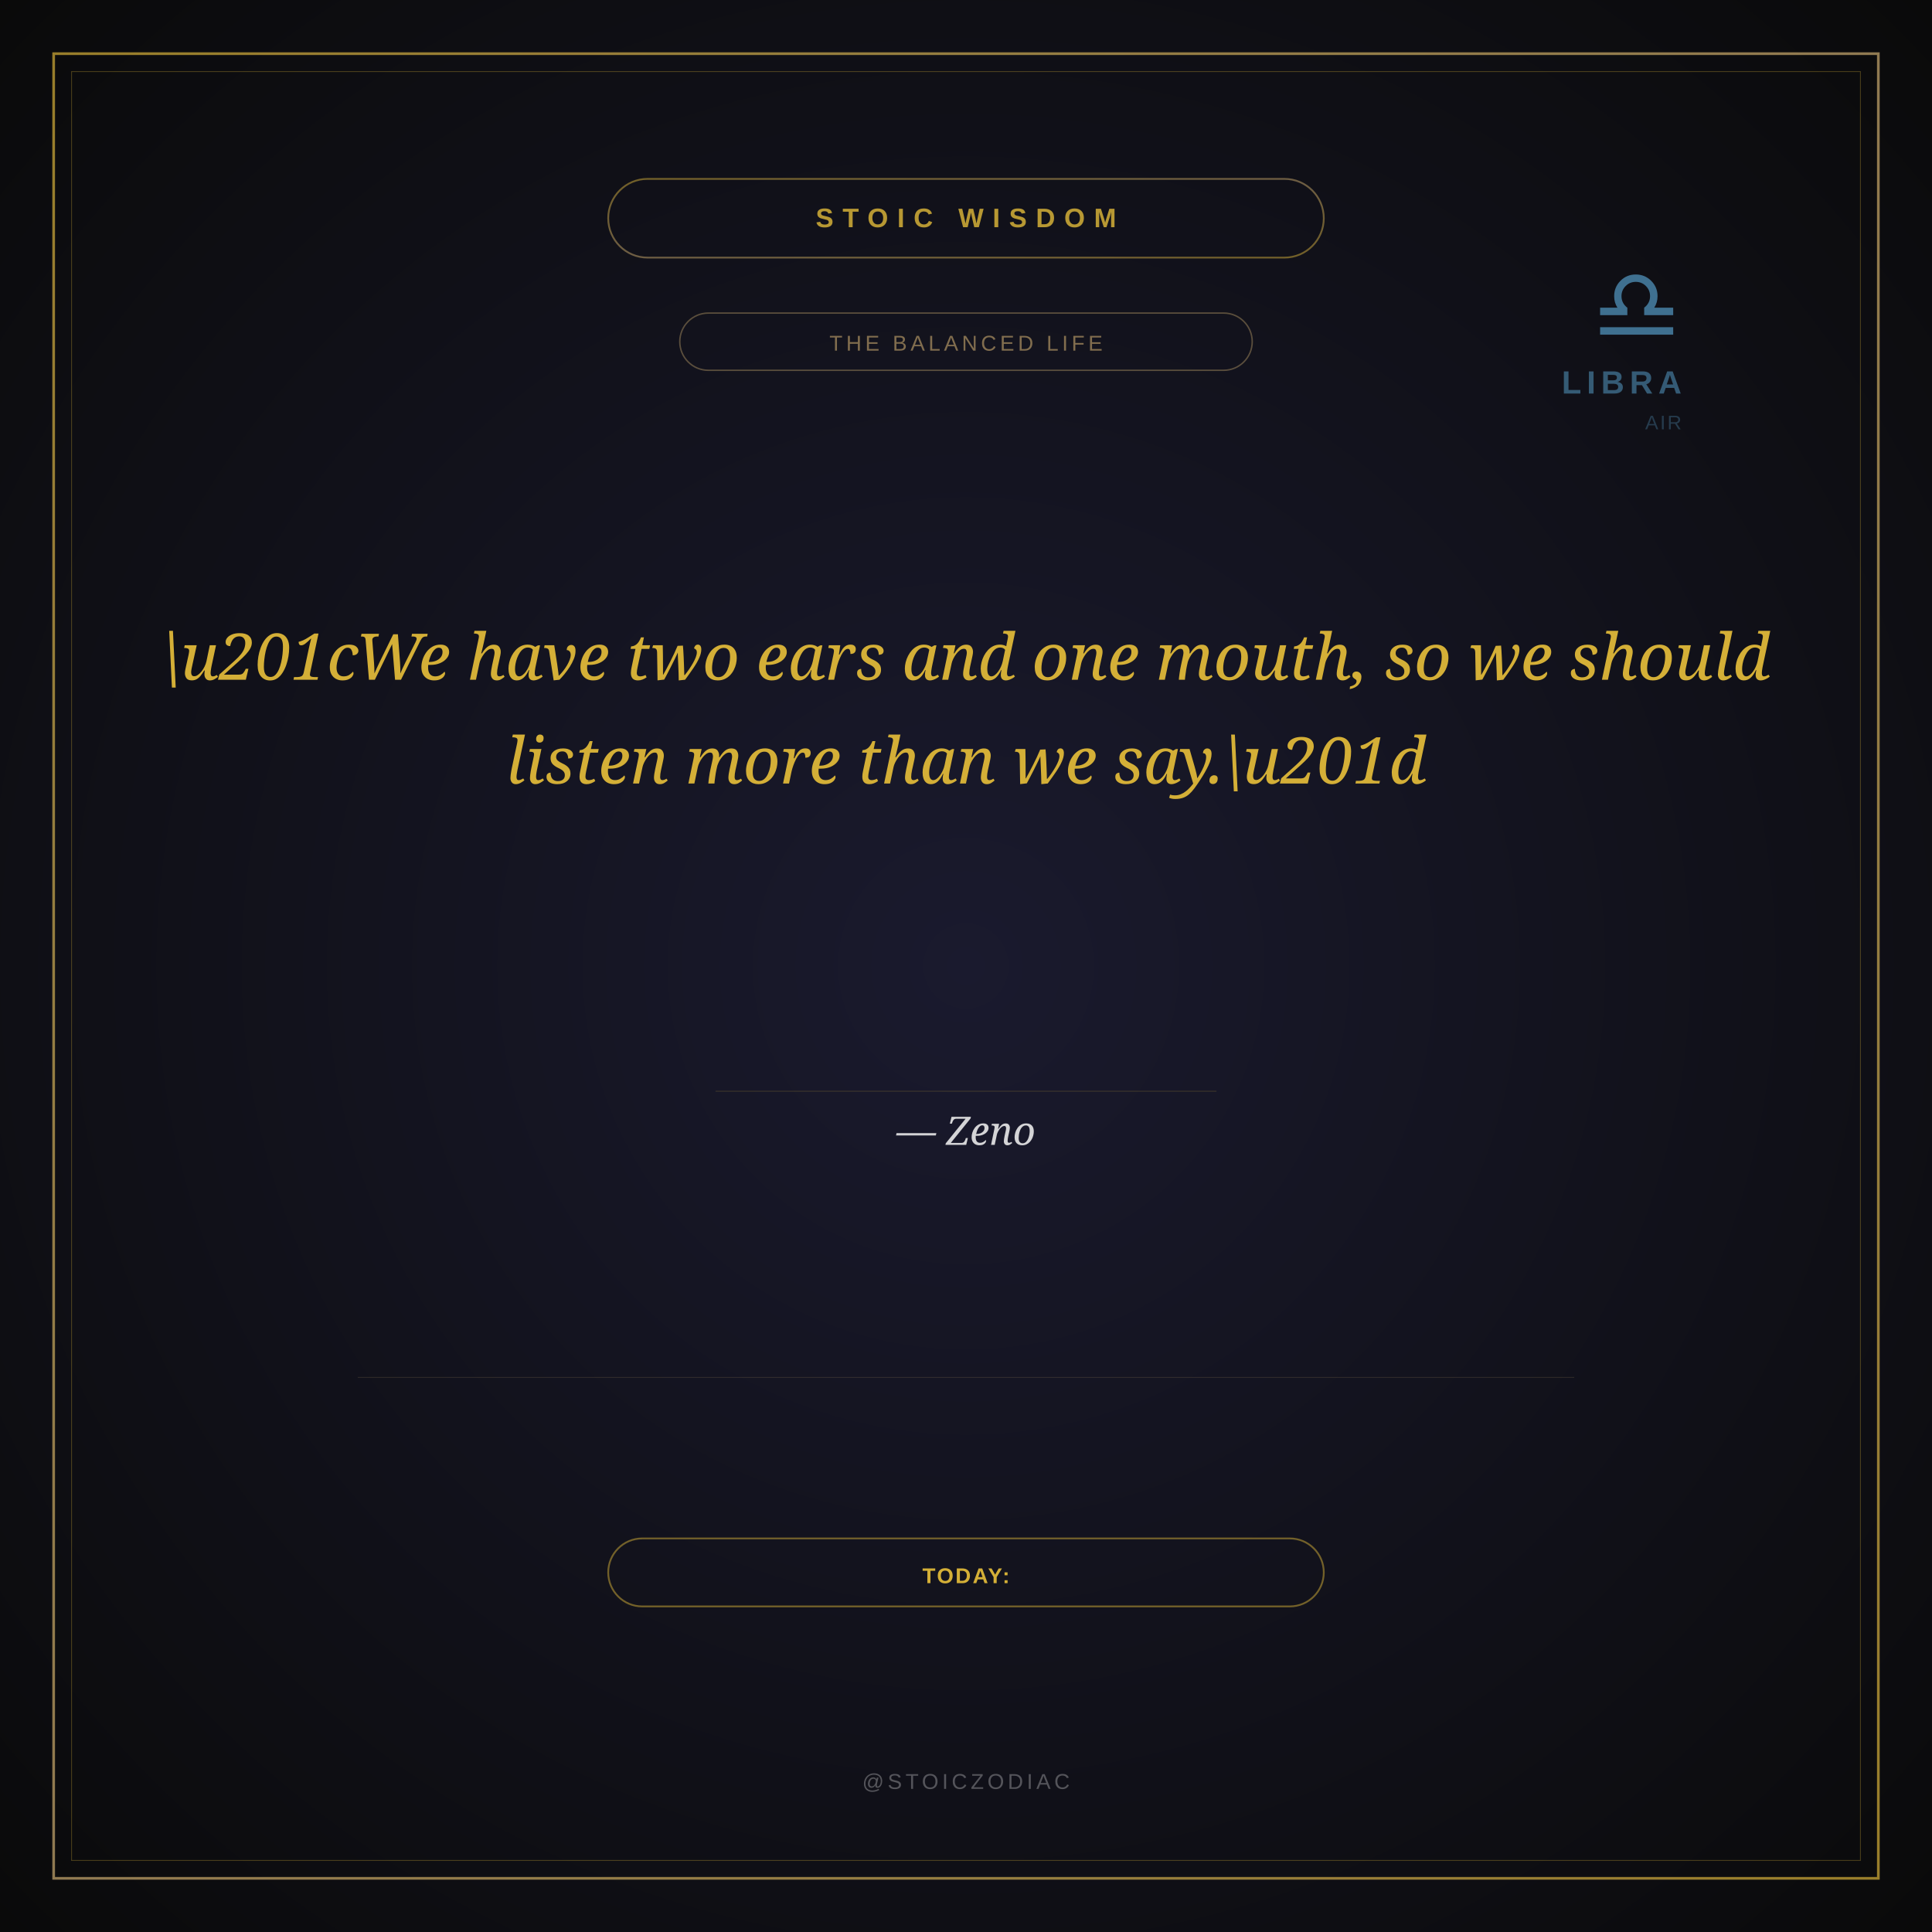
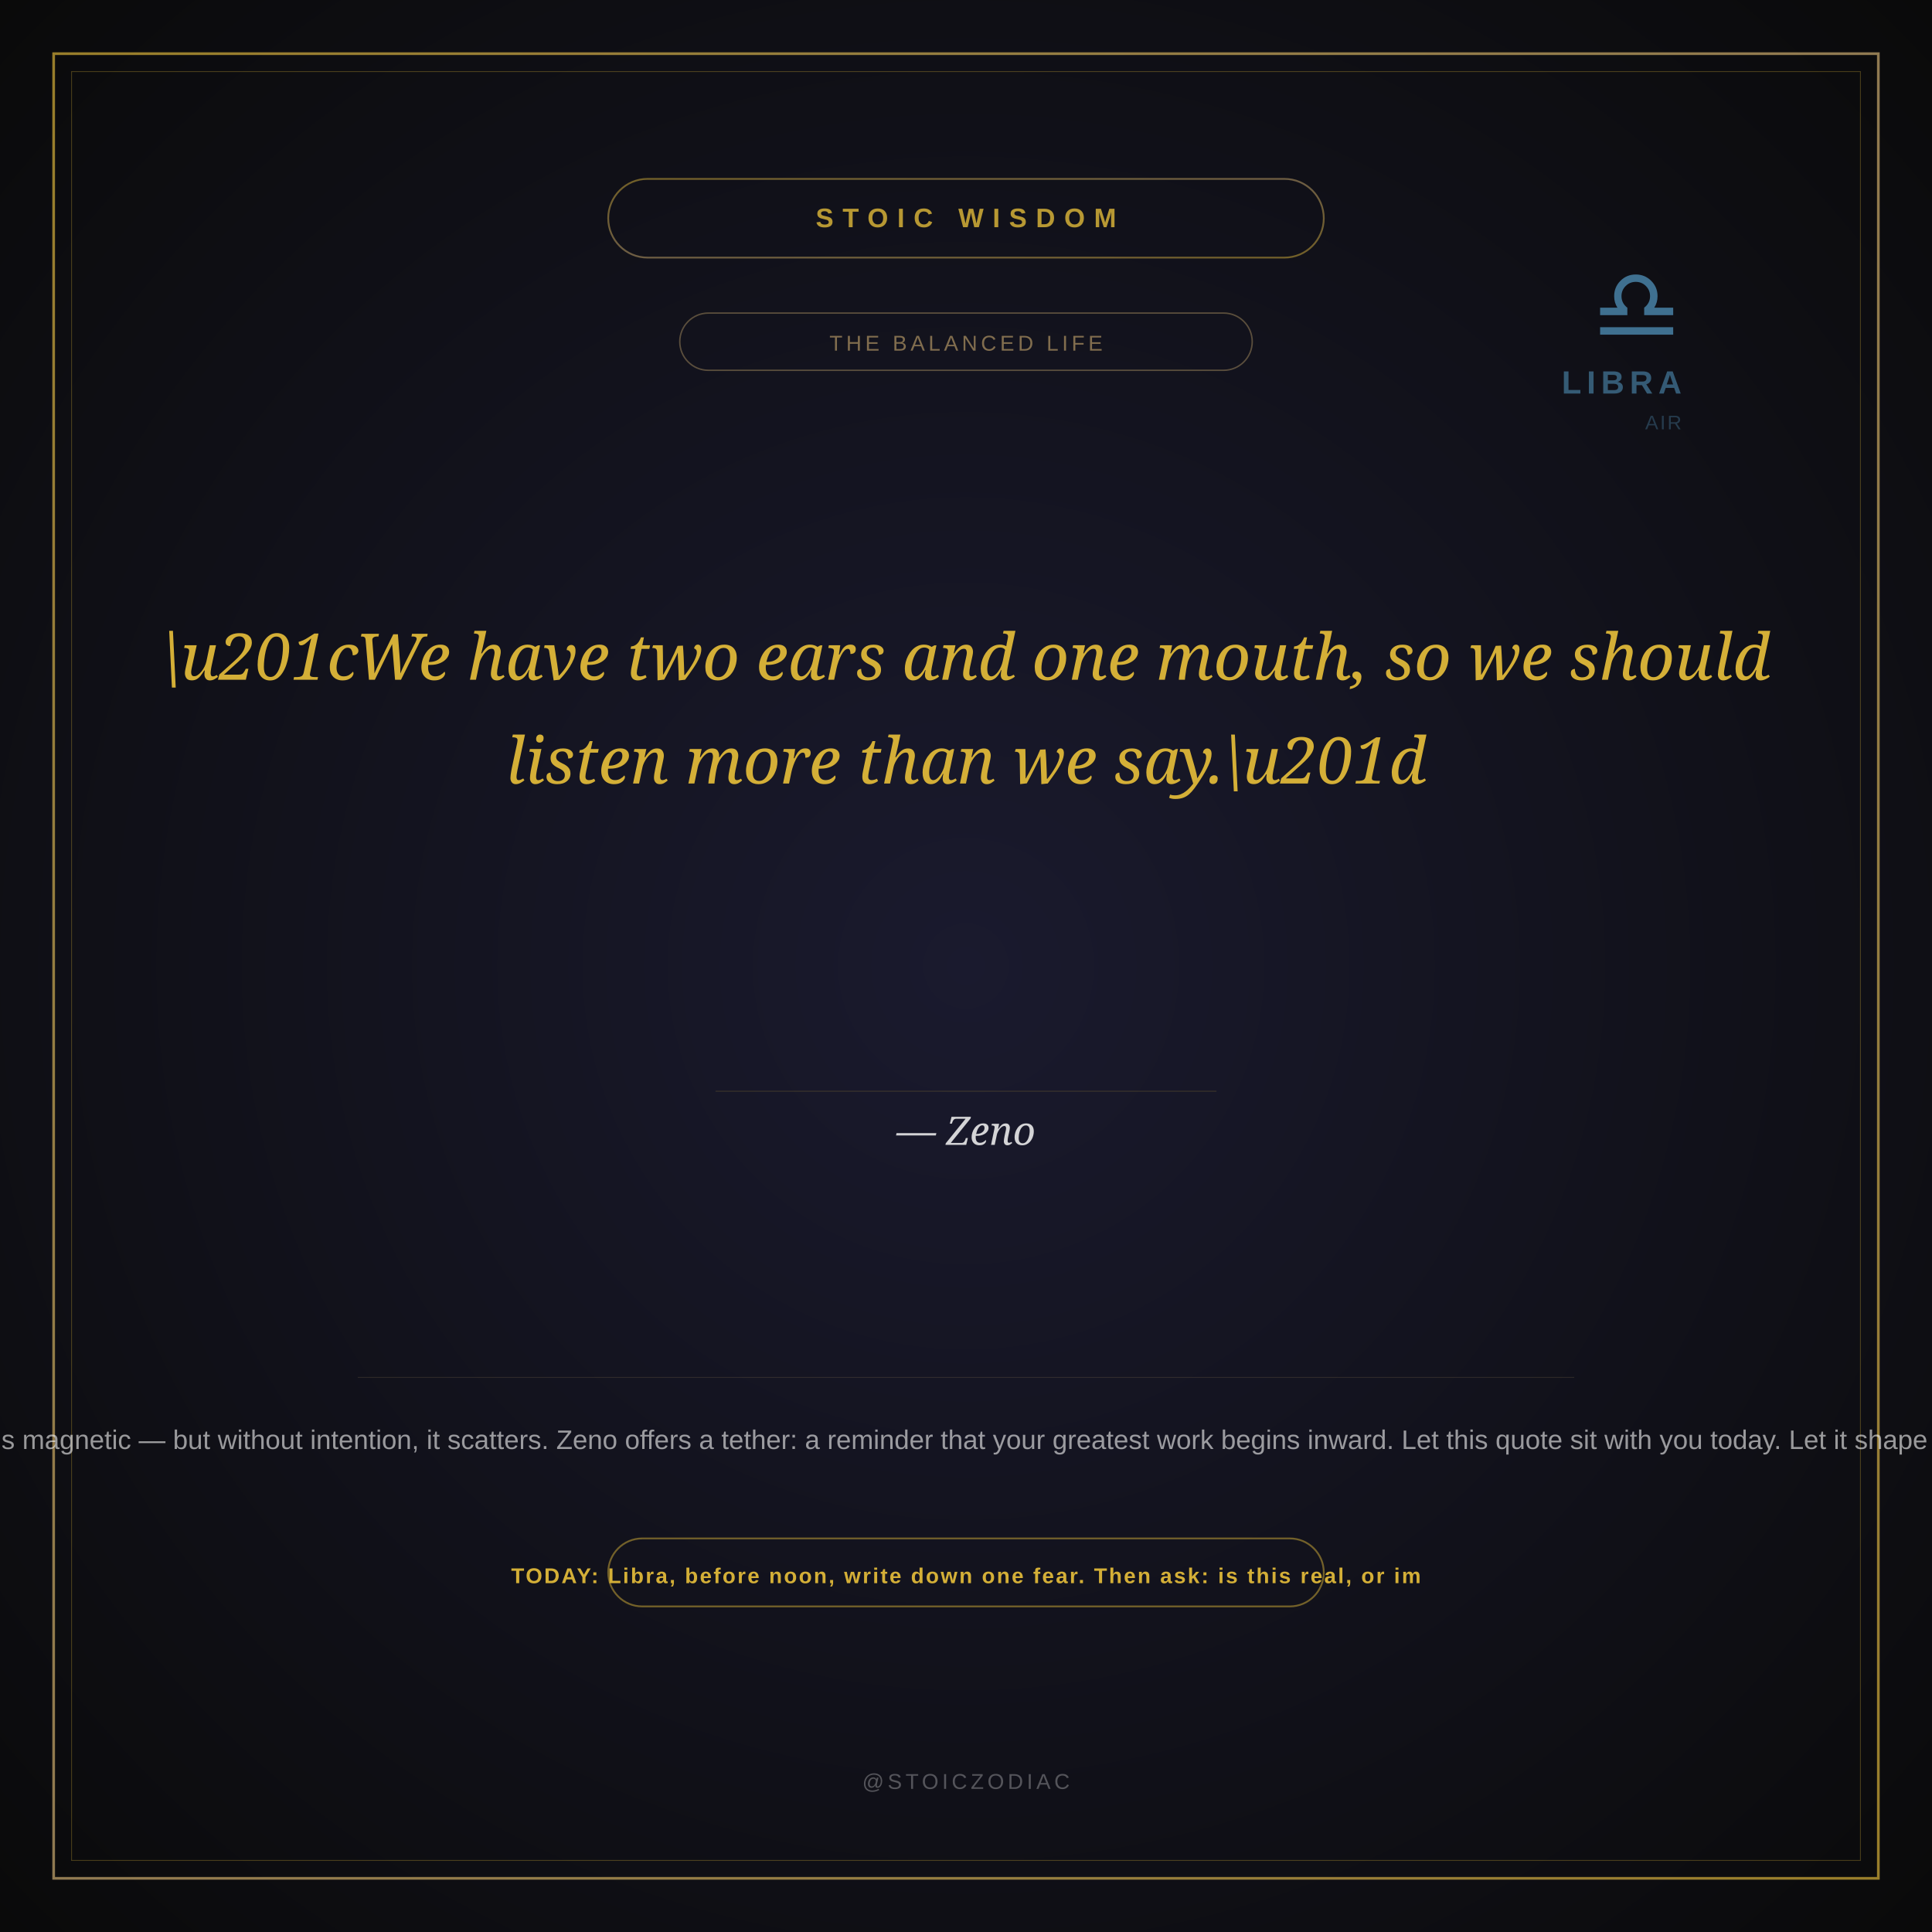
<svg xmlns="http://www.w3.org/2000/svg" viewBox="0 0 1080 1080" width="1080" height="1080">
  <defs>
    <radialGradient id="bgGrad" cx="50%" cy="50%" r="70%">
      <stop offset="0%" stop-color="#1A1A2E" />
      <stop offset="100%" stop-color="#0A0A0A" />
    </radialGradient>
    <linearGradient id="goldGrad" x1="0%" y1="0%" x2="100%" y2="100%">
      <stop offset="0%" stop-color="#D4AF37" />
      <stop offset="50%" stop-color="#C9A96E" />
      <stop offset="100%" stop-color="#D4AF37" />
    </linearGradient>
  </defs>
  <rect width="1080" height="1080" fill="url(#bgGrad)" />
  <rect x="30" y="30" width="1020" height="1020" fill="none" stroke="url(#goldGrad)" stroke-width="1.5" opacity="0.7" />
  <rect x="40" y="40" width="1000" height="1000" fill="none" stroke="#D4AF37" stroke-width="0.5" opacity="0.3" />
  <line x1="240" y1="60" x2="840" y2="60" stroke="url(#goldGrad)" stroke-width="1.5" opacity="0.5" />
  <line x1="240" y1="1018" x2="840" y2="1018" stroke="url(#goldGrad)" stroke-width="1.5" opacity="0.5" />
  <rect x="340" y="100" width="400" height="44" rx="22" fill="none" stroke="url(#goldGrad)" stroke-width="1" opacity="0.5" />
  <text x="540" y="127" font-family="Arial, sans-serif" font-size="15" font-weight="600" letter-spacing="5" fill="#D4AF37" text-anchor="middle" opacity="0.85">STOIC WISDOM</text>
  <text x="940" y="190" font-family="serif" font-size="56" fill="#457B9D" text-anchor="end" opacity="0.9">♎</text>
  <text x="940" y="220" font-family="Arial, sans-serif" font-size="18" font-weight="600" fill="#457B9D" text-anchor="end" letter-spacing="3" opacity="0.7">LIBRA</text>
  <text x="940" y="240" font-family="Arial, sans-serif" font-size="11" fill="#457B9D" text-anchor="end" letter-spacing="1" opacity="0.4">AIR</text>
  <rect x="380" y="175" width="320" height="32" rx="16" fill="none" stroke="#C9A96E" stroke-width="0.8" opacity="0.4" />
  <text x="540" y="196" font-family="Arial, sans-serif" font-size="12" font-weight="500" letter-spacing="2" fill="#C9A96E" text-anchor="middle" opacity="0.6">THE BALANCED LIFE</text>
  <line x1="250" y1="280" x2="830" y2="280" stroke="url(#goldGrad)" stroke-width="0.5" opacity="0.2" />
  <text x="540" y="380" font-family="Georgia, serif" font-size="36" fill="#D4AF37" text-anchor="middle" font-style="italic">\u201cWe have two ears and one mouth, so we should</text>
  <text x="540" y="438" font-family="Georgia, serif" font-size="36" fill="#D4AF37" text-anchor="middle" font-style="italic">listen more than we say.\u201d</text>
  <line x1="400" y1="610" x2="680" y2="610" stroke="#D4AF37" stroke-width="0.5" opacity="0.2" />
  <text x="540" y="640" font-family="Georgia, serif" font-size="22" font-style="italic" fill="#F5F5F5" text-anchor="middle" opacity="0.85">— Zeno</text>
  <line x1="200" y1="770" x2="880" y2="770" stroke="#C9A96E" stroke-width="0.5" opacity="0.15" />
-   <text x="540" y="810" font-family="Arial, sans-serif" font-size="15" fill="#F5F5F5" text-anchor="middle" opacity="0.6" />
+   <text x="540" y="810" font-family="Arial, sans-serif" font-size="15" fill="#F5F5F5" text-anchor="middle" opacity="0.6">Libra energy is magnetic — but without intention, it scatters. Zeno offers a tether: a reminder that your greatest work begins inward. Let this quote sit with you today. Let it shape one decision.</text>
  <rect x="340" y="860" width="400" height="38" rx="19" fill="none" stroke="#D4AF37" stroke-width="1" opacity="0.5" />
-   <text x="540" y="885" font-family="Arial, sans-serif" font-size="12" font-weight="600" fill="#D4AF37" text-anchor="middle" letter-spacing="1">TODAY: </text>
+   <text x="540" y="885" font-family="Arial, sans-serif" font-size="12" font-weight="600" fill="#D4AF37" text-anchor="middle" letter-spacing="1">TODAY: Libra, before noon, write down one fear. Then ask: is this real, or im</text>
  <text x="540" y="1000" font-family="Arial, sans-serif" font-size="12" fill="#F5F5F5" text-anchor="middle" opacity="0.3" letter-spacing="2">@STOICZODIAC</text>
</svg>
